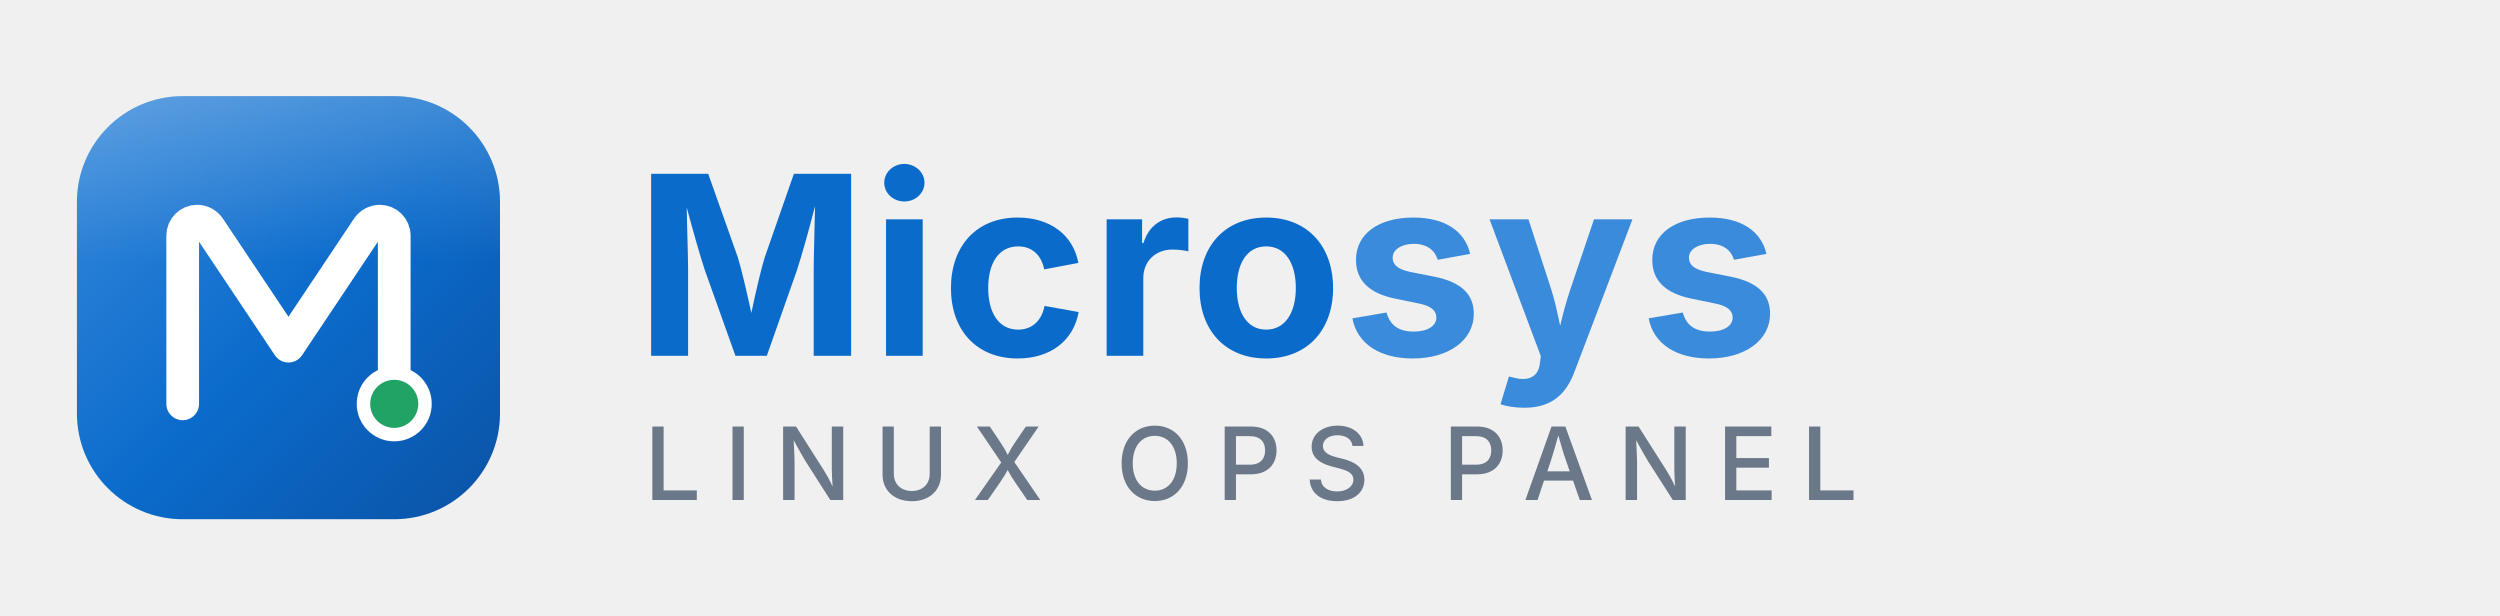
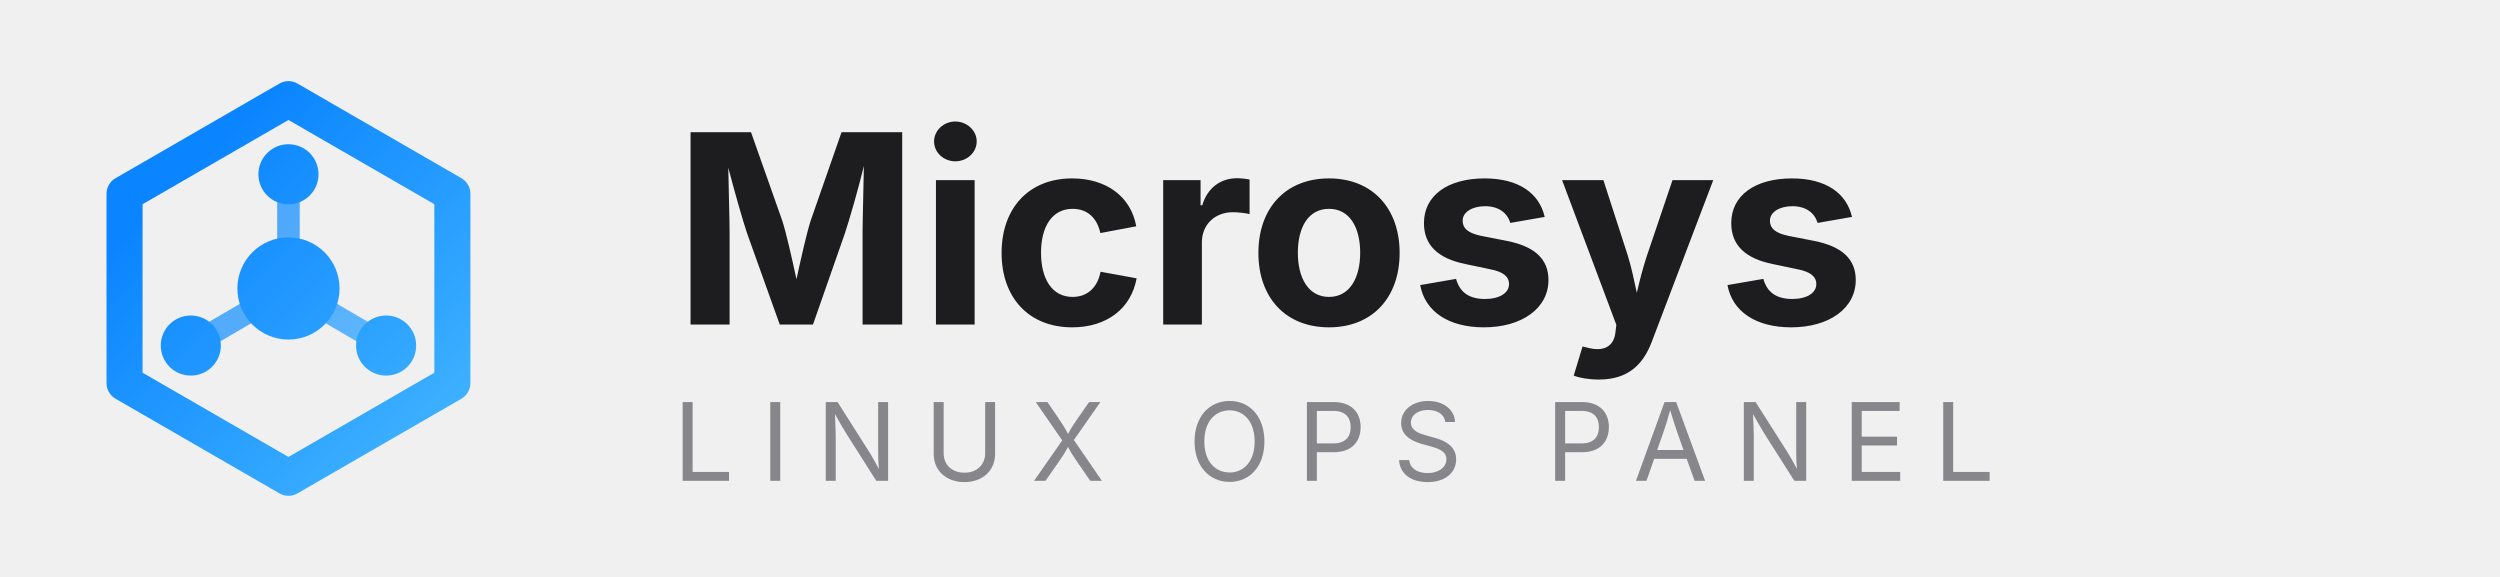
- <svg xmlns="http://www.w3.org/2000/svg" width="260" height="64" viewBox="0 0 260 64" fill="none" role="img" aria-label="Microsys - Linux Ops Panel">
+ <svg xmlns="http://www.w3.org/2000/svg" viewBox="0 0 208 48" width="208" height="48" role="img" aria-label="Microsys - Linux Ops Panel">
  <defs>
-     <linearGradient id="msBgF" x1="8" y1="8" x2="56" y2="56" gradientUnits="userSpaceOnUse">
-       <stop offset="0" stop-color="#3A8BDC" />
-       <stop offset="0.5" stop-color="#0B6BCB" />
-       <stop offset="1" stop-color="#0B4FA0" />
-     </linearGradient>
-     <linearGradient id="msSheenF" x1="8" y1="8" x2="8" y2="56" gradientUnits="userSpaceOnUse">
-       <stop offset="0" stop-color="#FFFFFF" stop-opacity="0.22" />
-       <stop offset="0.4" stop-color="#FFFFFF" stop-opacity="0" />
+     <linearGradient id="msGrad-static-full" x1="9" y1="8" x2="39" y2="38" gradientUnits="userSpaceOnUse">
+       <stop offset="0" stop-color="#0A84FF" />
+       <stop offset="1" stop-color="#64D2FF" />
    </linearGradient>
  </defs>
-   <rect x="8" y="10" width="44" height="44" rx="11" fill="url(#msBgF)" />
-   <rect x="8" y="10" width="44" height="44" rx="11" fill="url(#msSheenF)" />
-   <path d="M19 42V24.5C19 23.67 19.67 23 20.5 23C21.02 23 21.5 23.27 21.79 23.71L30 36L38.21 23.71C38.5 23.27 38.98 23 39.5 23C40.33 23 41 23.67 41 24.5V42" stroke="#FFFFFF" stroke-width="3.4" stroke-linecap="round" stroke-linejoin="round" fill="none" />
-   <circle cx="41" cy="42" r="3.2" fill="#21A366" stroke="#FFFFFF" stroke-width="1.4" />
-   <text x="66" y="37" font-family="Inter, 'PingFang SC', system-ui, sans-serif" font-size="26" font-weight="700" letter-spacing="0.3" fill="#0B6BCB">Micro<tspan fill="#3A8BDC">sys</tspan>
-   </text>
-   <text x="67" y="52" font-family="Inter, 'PingFang SC', system-ui, sans-serif" font-size="10.5" font-weight="500" letter-spacing="2.4" fill="#6B7889">LINUX OPS PANEL</text>
+   <g transform="translate(4 4) scale(1.25)">
+     <path d="M16 3.4 L26.91 9.7 L26.91 22.3 L16 28.6 L5.09 22.3 L5.09 9.7 Z" fill="none" stroke="url(#msGrad-static-full)" stroke-width="2.4" stroke-linejoin="round" stroke-linecap="round" />
+     <path d="M16 16 L16 8.4 M16 16 L9.5 19.8 M16 16 L22.5 19.8" fill="none" stroke="url(#msGrad-static-full)" stroke-width="1.5" stroke-linecap="round" opacity="0.75" />
+     <circle cx="16" cy="8.4" r="2" fill="url(#msGrad-static-full)" />
+     <circle cx="9.5" cy="19.8" r="2" fill="url(#msGrad-static-full)" />
+     <circle cx="22.5" cy="19.8" r="2" fill="url(#msGrad-static-full)" />
+     <circle cx="16" cy="16" r="3.4" fill="url(#msGrad-static-full)" />
+   </g>
+   <text x="56" y="27" font-family="-apple-system, BlinkMacSystemFont, 'SF Pro Text', 'Segoe UI', 'PingFang SC', sans-serif" font-size="22" font-weight="700" fill="#1D1D1F">Microsys</text>
+   <text x="56" y="40" font-family="-apple-system, BlinkMacSystemFont, 'SF Pro Text', 'Segoe UI', 'PingFang SC', sans-serif" font-size="9" letter-spacing="2.2" fill="#86868B">LINUX OPS PANEL</text>
</svg>
